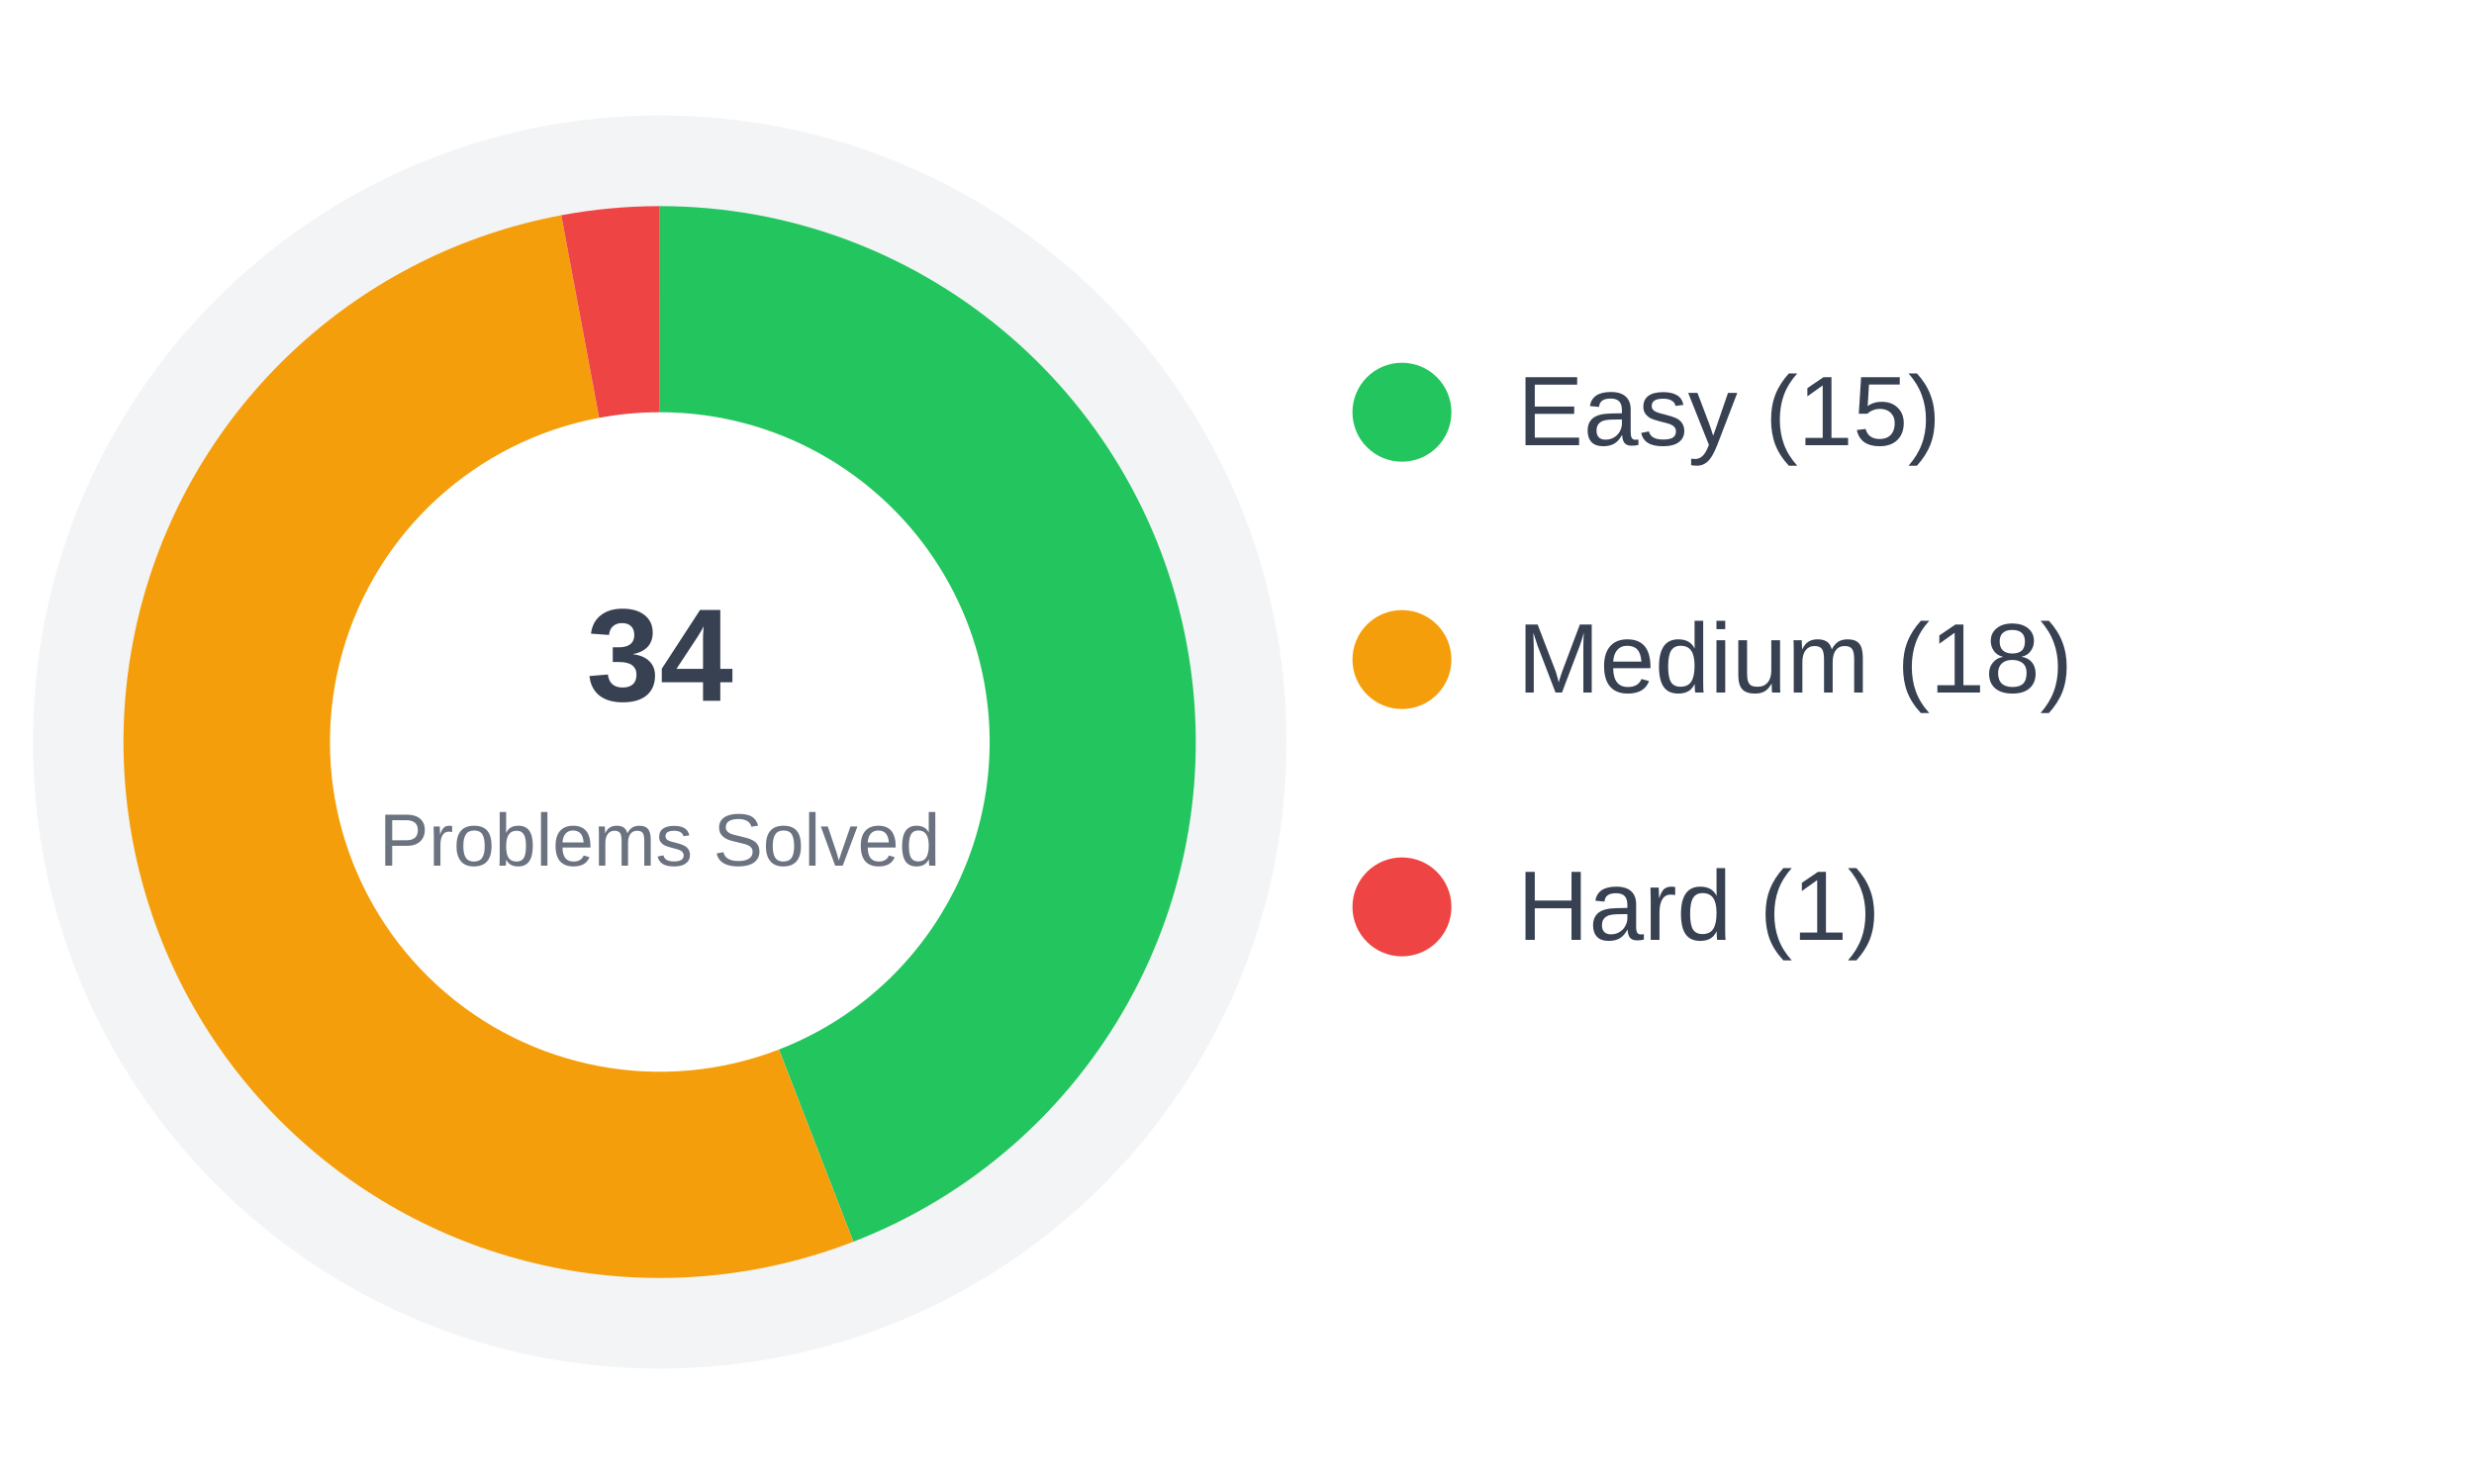
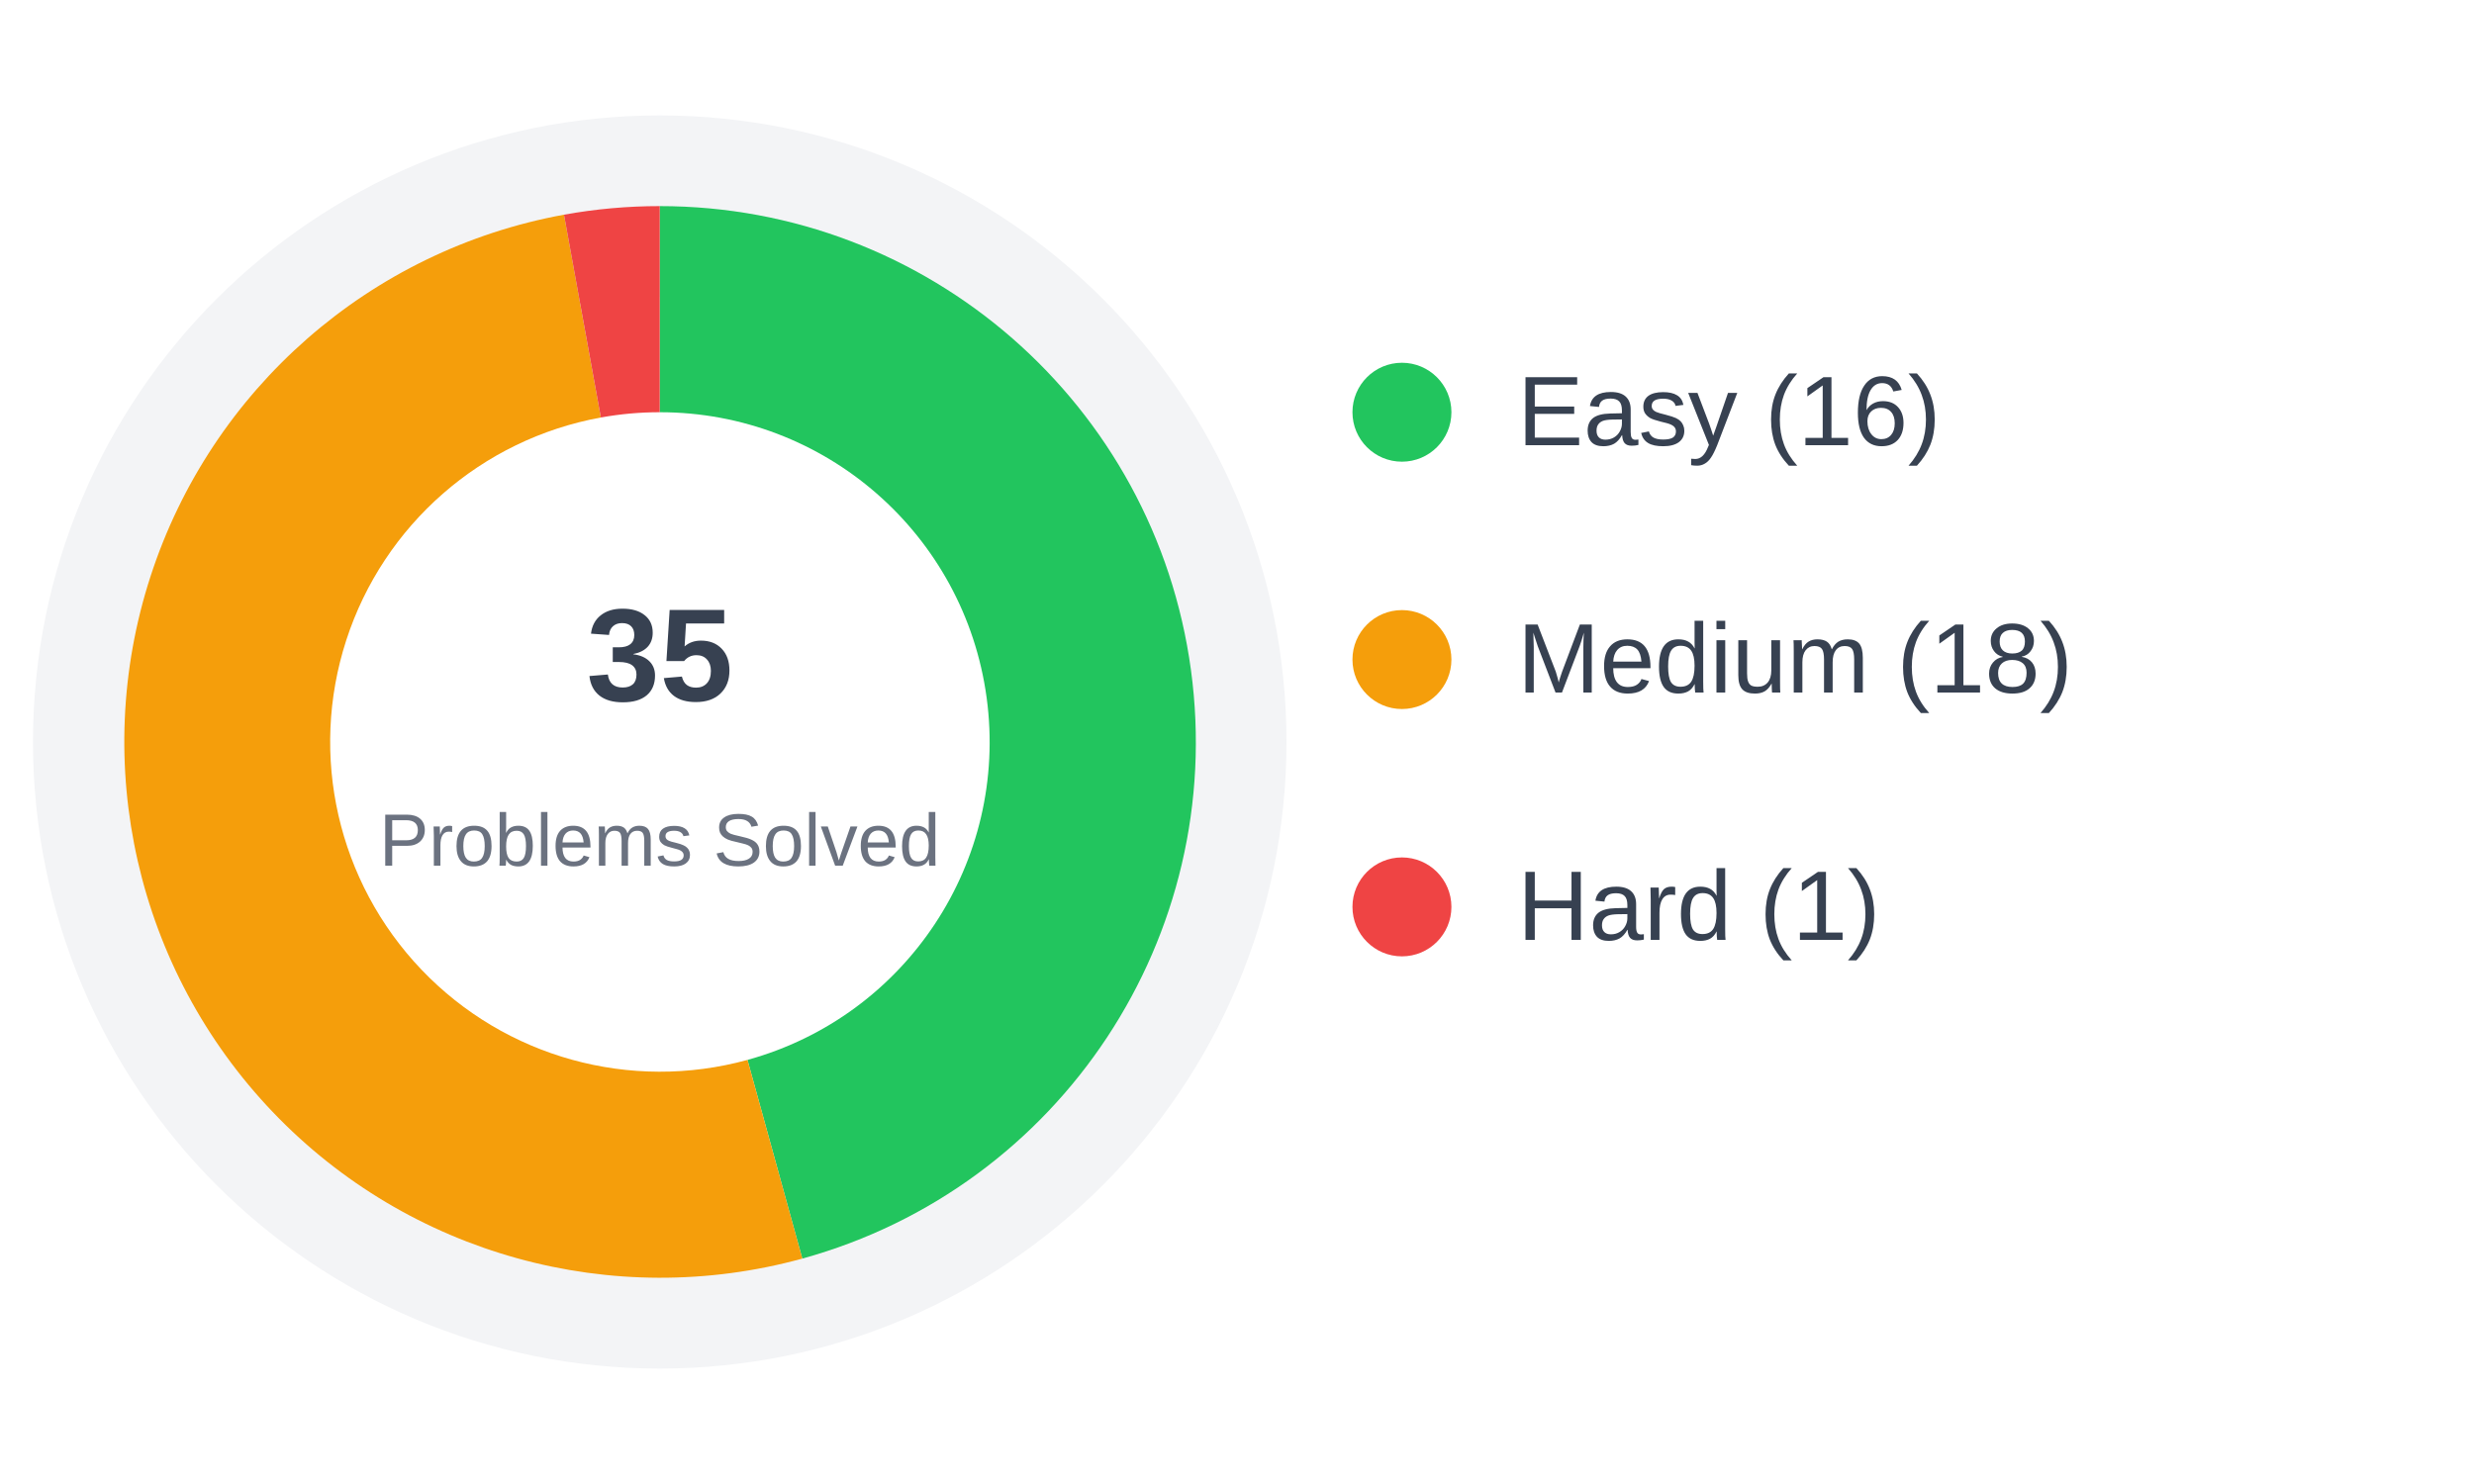
<svg xmlns="http://www.w3.org/2000/svg" width="300" height="180" viewBox="0 0 300 180">
  <style>
    .bg-ring { stroke: #f3f4f6; }
    .text-primary { fill: #374151; }
    .text-secondary { fill: #6b7280; }

    @media (prefers-color-scheme: dark) {
      .bg-ring { stroke: #374151; }
      .text-primary { fill: #f9fafb; }
      .text-secondary { fill: #9ca3af; }
    }
  </style>
  <circle cx="80" cy="90" r="65" fill="none" class="bg-ring" stroke-width="22" />
-   <path d="M 80.00 25.00 A 65 65 0 0 1 103.48 150.61 L 94.45 127.30 A 40 40 0 0 0 80.00 50.00 Z" fill="#22c55e" />
-   <path d="M 103.48 150.61 A 65 65 0 1 1 68.06 26.11 L 72.65 50.68 A 40 40 0 1 0 94.45 127.30 Z" fill="#f59e0b" />
-   <path d="M 68.06 26.11 A 65 65 0 0 1 80.00 25.00 L 80.00 50.00 A 40 40 0 0 0 72.65 50.68 Z" fill="#ef4444" />
+   <path d="M 80.00 25.00 A 65 65 0 0 1 97.29 152.66 L 90.64 128.56 A 40 40 0 0 0 80.00 50.00 Z" fill="#22c55e" />
+   <path d="M 97.29 152.66 A 65 65 0 1 1 68.39 26.04 L 72.86 50.64 A 40 40 0 1 0 90.64 128.56 Z" fill="#f59e0b" />
+   <path d="M 68.39 26.04 A 65 65 0 0 1 80.00 25.00 L 80.00 50.00 A 40 40 0 0 0 72.86 50.64 Z" fill="#ef4444" />
  <text x="80" y="85" text-anchor="middle" font-family="Arial, sans-serif" font-size="16" font-weight="bold" class="text-primary">
-     34
+     35
  </text>
  <text x="80" y="105" text-anchor="middle" font-family="Arial, sans-serif" font-size="9" class="text-secondary">
    Problems Solved
  </text>
  <g transform="translate(170, 50)">
    <circle cx="0" cy="0" r="6" fill="#22c55e" />
-     <text x="14" y="4" font-family="Arial, sans-serif" font-size="12" class="text-primary">Easy (15)</text>
+     <text x="14" y="4" font-family="Arial, sans-serif" font-size="12" class="text-primary">Easy (16)</text>
  </g>
  <g transform="translate(170, 80)">
    <circle cx="0" cy="0" r="6" fill="#f59e0b" />
    <text x="14" y="4" font-family="Arial, sans-serif" font-size="12" class="text-primary">Medium (18)</text>
  </g>
  <g transform="translate(170, 110)">
    <circle cx="0" cy="0" r="6" fill="#ef4444" />
    <text x="14" y="4" font-family="Arial, sans-serif" font-size="12" class="text-primary">Hard (1)</text>
  </g>
</svg>
